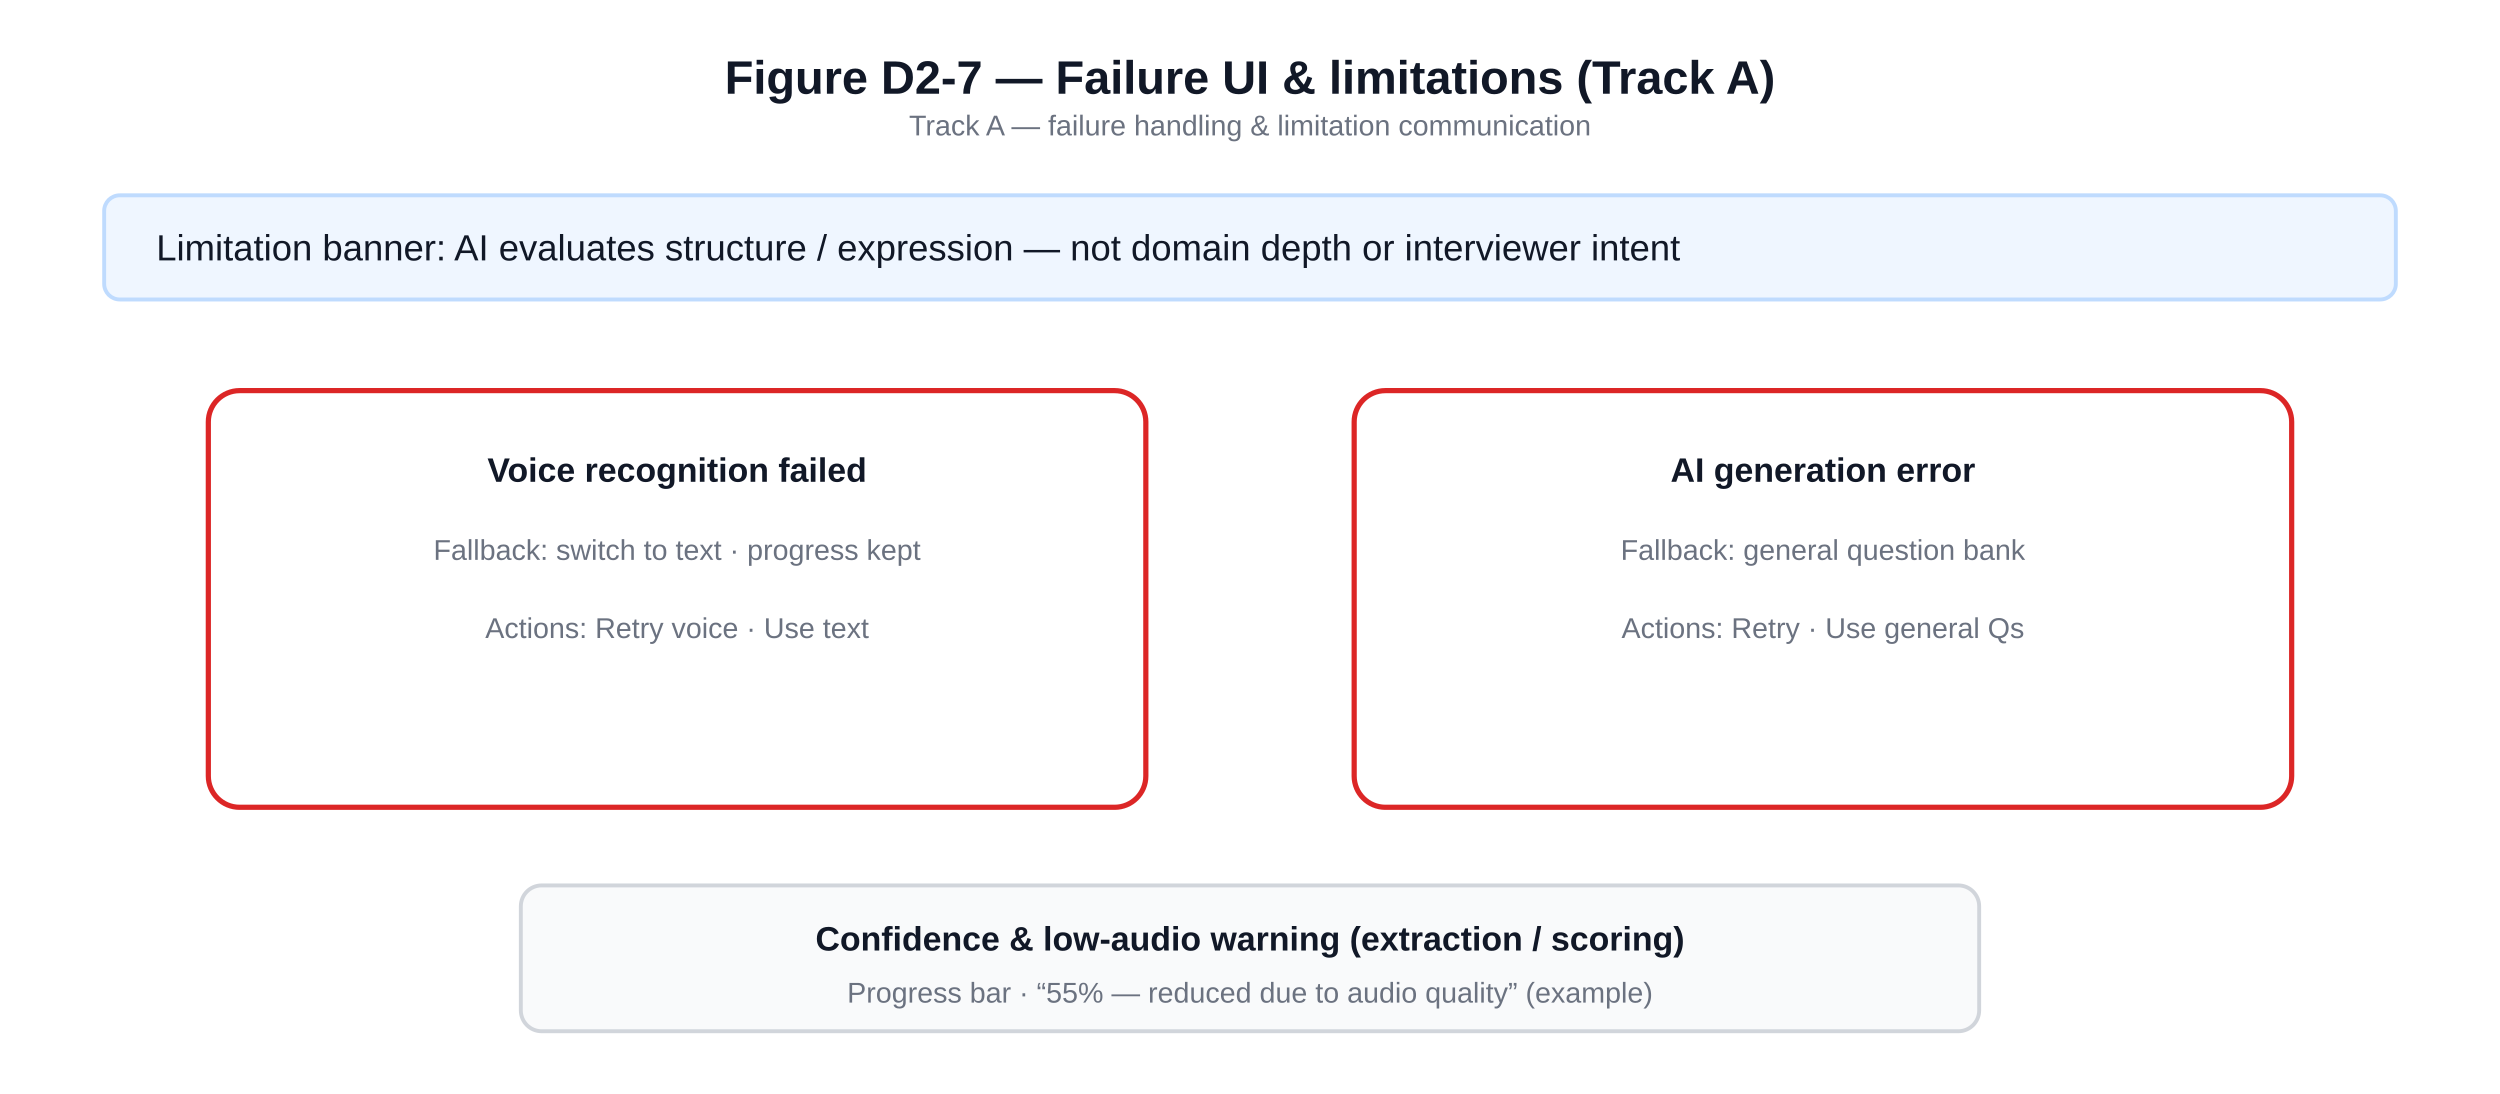
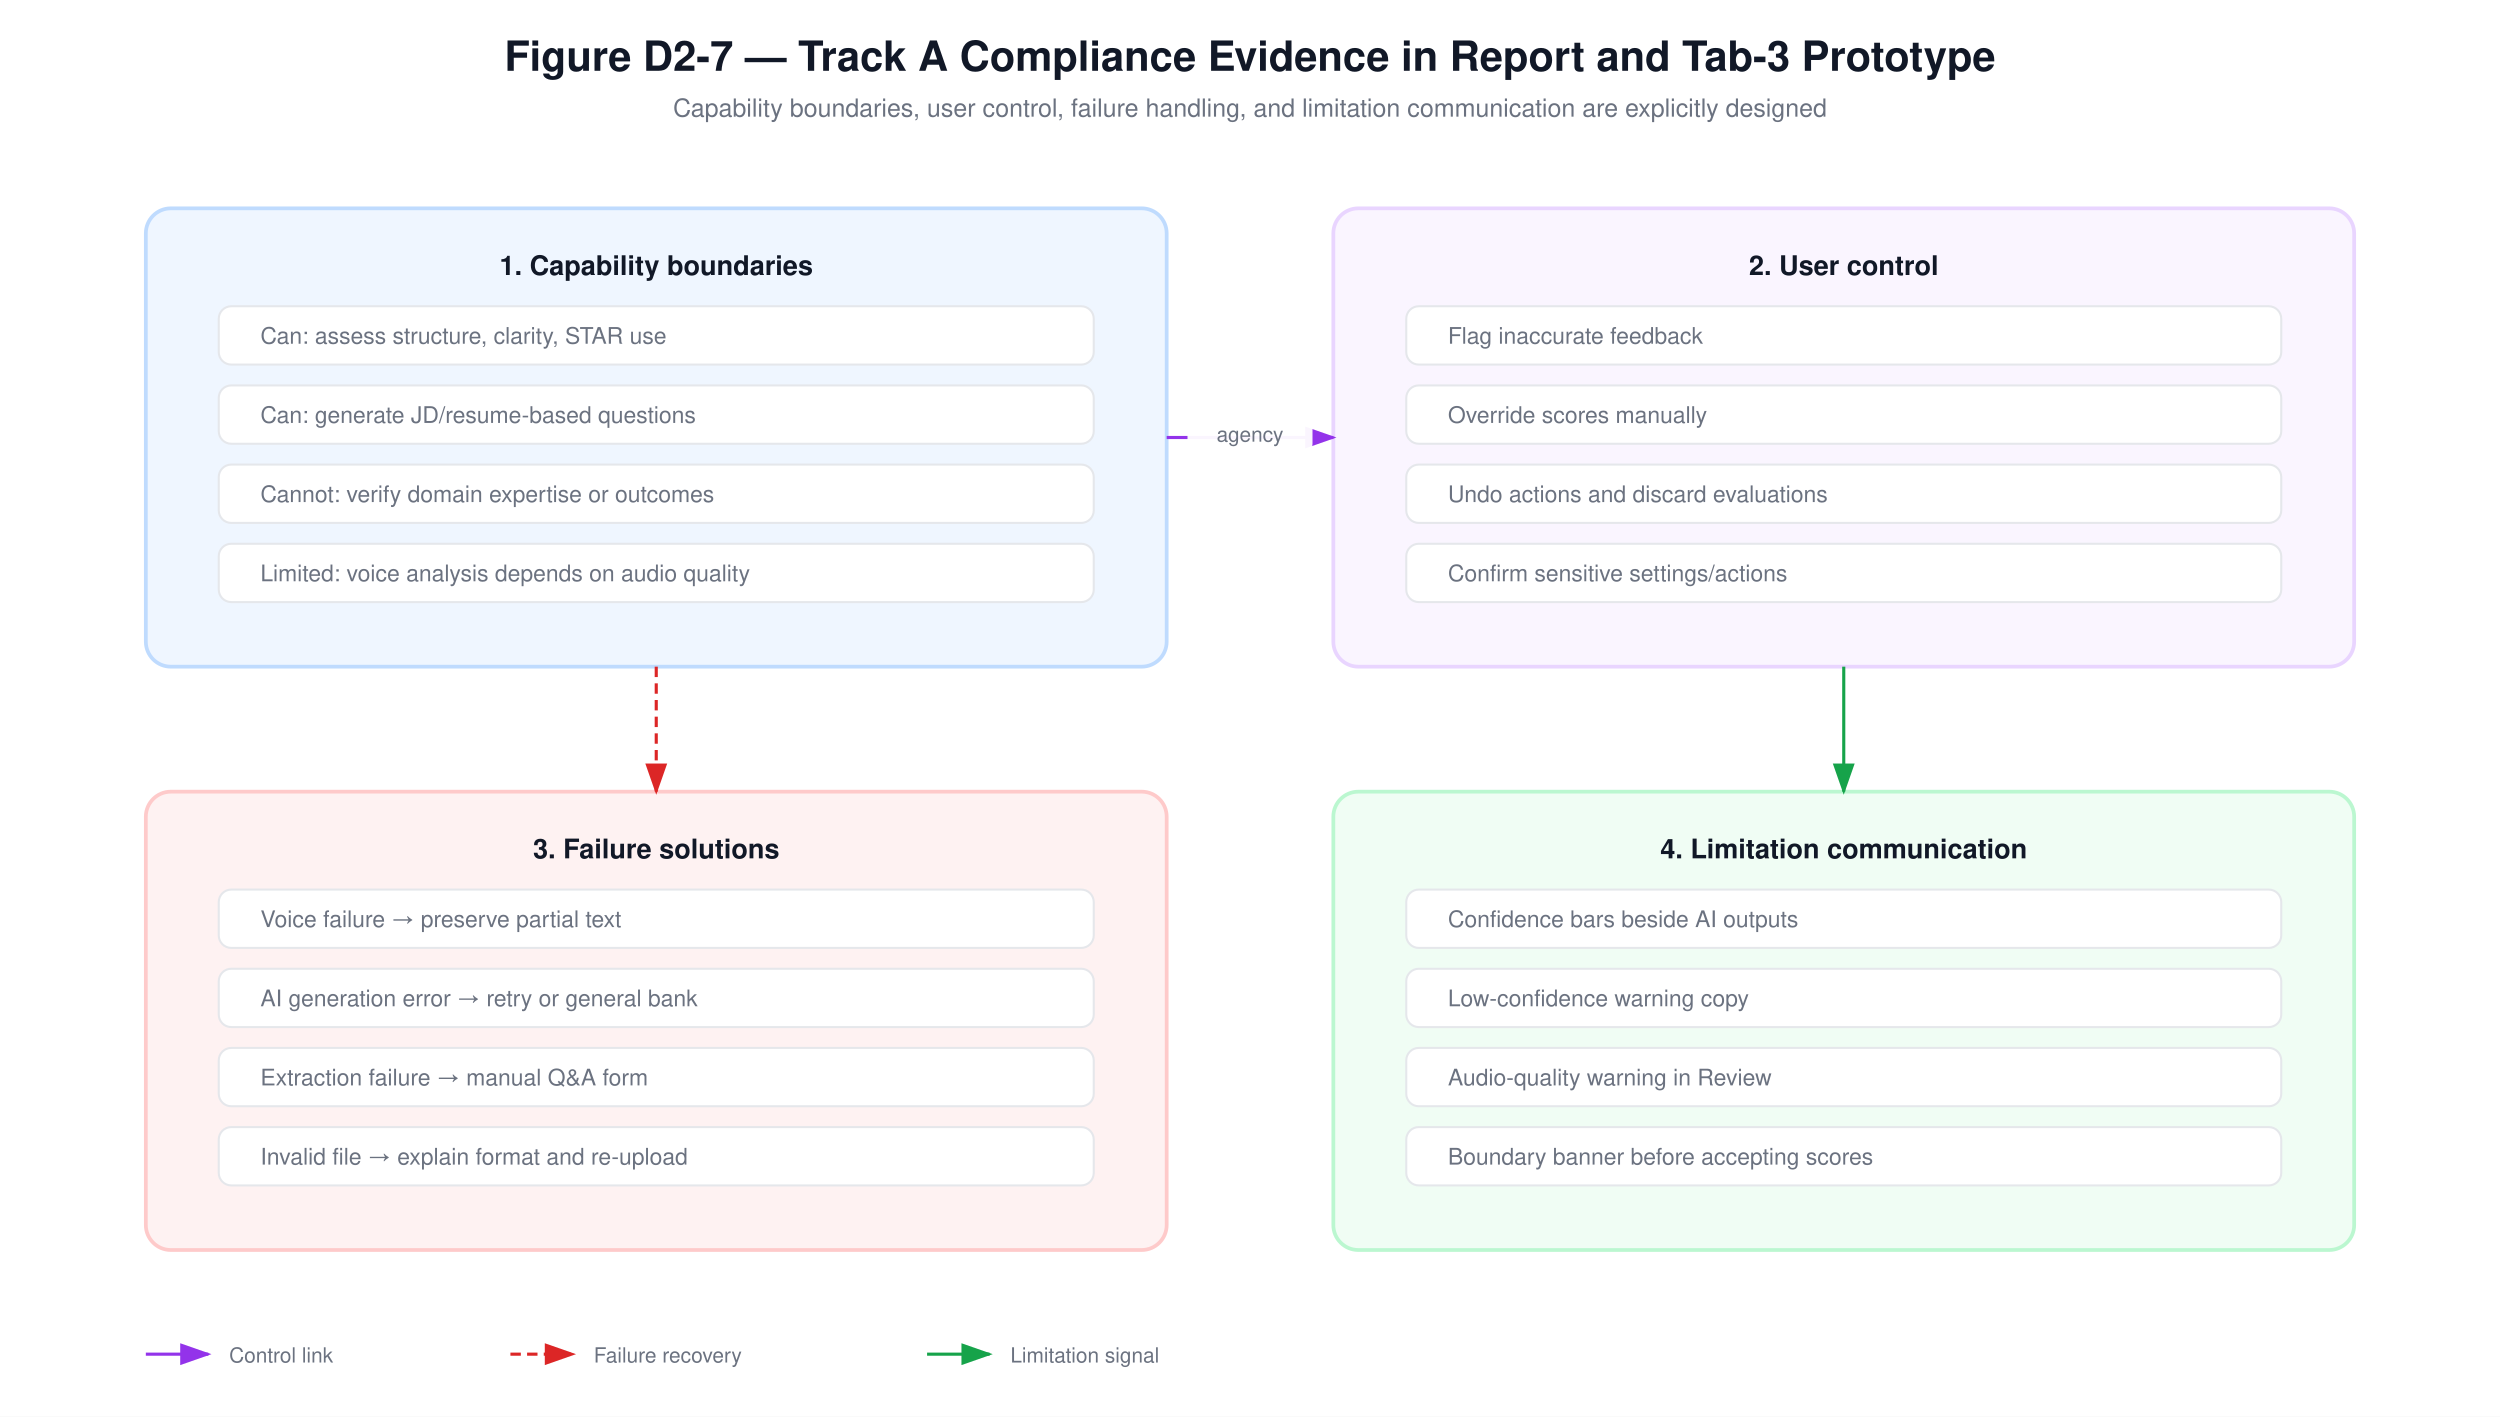
- <svg xmlns="http://www.w3.org/2000/svg" viewBox="0 0 960 420" width="960">
+ <svg xmlns="http://www.w3.org/2000/svg" viewBox="0 0 1200 680" width="1200" height="680">
  <style>
-     text { font-family: -apple-system, BlinkMacSystemFont, "Helvetica Neue", Arial, "PingFang SC", sans-serif; }
-     .t { fill: #111827; font-size: 14px; }
-     .st { fill: #6b7280; font-size: 11px; }
-     .ttl { fill: #111827; font-size: 18px; font-weight: 600; }
-     .sub { fill: #111827; font-size: 13px; font-weight: 600; }
-   </style>
+ text { font-family: 'Helvetica Neue', Helvetica, Arial, 'PingFang SC', 'Microsoft YaHei', sans-serif; }
+ .title { fill:#111827; font-size:20px; font-weight:600; }
+ .subtitle { fill:#6b7280; font-size:12px; }
+ .label { fill:#111827; font-size:13px; font-weight:600; }
+ .small { fill:#6b7280; font-size:11px; }
+ .tiny { fill:#6b7280; font-size:10px; }
+ .cell { fill:#111827; font-size:12px; }
+ </style>
  <defs>
-     <marker id="arrB" markerWidth="10" markerHeight="7" refX="9" refY="3.5" orient="auto">
-       <polygon points="0 0, 10 3.5, 0 7" fill="#2563eb" />
+     <marker id="arrow-blue" markerWidth="10" markerHeight="7" refX="9" refY="3.5" orient="auto">
+       <polygon points="0 0,10 3.5,0 7" fill="#2563eb" />
    </marker>
-     <marker id="arrR" markerWidth="10" markerHeight="7" refX="9" refY="3.5" orient="auto">
-       <polygon points="0 0, 10 3.5, 0 7" fill="#dc2626" />
+     <marker id="arrow-red" markerWidth="10" markerHeight="7" refX="9" refY="3.5" orient="auto">
+       <polygon points="0 0,10 3.5,0 7" fill="#dc2626" />
    </marker>
-     <marker id="arrG" markerWidth="10" markerHeight="7" refX="9" refY="3.5" orient="auto">
-       <polygon points="0 0, 10 3.5, 0 7" fill="#059669" />
+     <marker id="arrow-green" markerWidth="10" markerHeight="7" refX="9" refY="3.5" orient="auto">
+       <polygon points="0 0,10 3.5,0 7" fill="#16a34a" />
+     </marker>
+     <marker id="arrow-purple" markerWidth="10" markerHeight="7" refX="9" refY="3.5" orient="auto">
+       <polygon points="0 0,10 3.5,0 7" fill="#9333ea" />
    </marker>
  </defs>
-   <rect width="10000" height="10000" x="-5000" y="-5000" fill="#ffffff" />
-   <text x="480" y="36" text-anchor="middle" class="ttl">Figure D2-7 — Failure UI &amp; limitations (Track A)</text>
-   <text x="480" y="52" text-anchor="middle" class="st">Track A — failure handling &amp; limitation communication</text>
-   <rect x="40" y="75" width="880" height="40" rx="6" fill="#eff6ff" stroke="#bfdbfe" stroke-width="1.5" />
-   <text x="60" y="100" class="t">Limitation banner: AI evaluates structure / expression — not domain depth or interviewer intent</text>
-   <rect x="80" y="150" width="360" height="160" rx="12" fill="#ffffff" stroke="#dc2626" stroke-width="2" />
-   <text x="260" y="185" text-anchor="middle" class="sub">Voice recognition failed</text>
-   <text x="260" y="215" text-anchor="middle" class="st">Fallback: switch to text · progress kept</text>
-   <text x="260" y="245" text-anchor="middle" class="st">Actions: Retry voice · Use text</text>
-   <rect x="520" y="150" width="360" height="160" rx="12" fill="#ffffff" stroke="#dc2626" stroke-width="2" />
-   <text x="700" y="185" text-anchor="middle" class="sub">AI generation error</text>
-   <text x="700" y="215" text-anchor="middle" class="st">Fallback: general question bank</text>
-   <text x="700" y="245" text-anchor="middle" class="st">Actions: Retry · Use general Qs</text>
-   <rect x="200" y="340" width="560" height="56" rx="8" fill="#f9fafb" stroke="#d1d5db" stroke-width="1.5" />
-   <text x="480" y="365" text-anchor="middle" class="sub">Confidence &amp; low-audio warning (extraction / scoring)</text>
-   <text x="480" y="385" text-anchor="middle" class="st">Progress bar · “55% — reduced due to audio quality” (example)</text>
+   <rect width="1200" height="680" fill="#ffffff" />
+   <text x="600" y="34" text-anchor="middle" class="title">Figure D2-7 — Track A Compliance Evidence in Report and Tab-3 Prototype</text>
+   <text x="600" y="56" text-anchor="middle" class="subtitle">Capability boundaries, user control, failure handling, and limitation communication are explicitly designed</text>
+   <rect x="70" y="100" width="490" height="220" rx="12" fill="#eff6ff" stroke="#bfdbfe" stroke-width="1.8" />
+   <text x="315" y="132" text-anchor="middle" class="label">1. Capability boundaries</text>
+   <rect x="105" y="147" width="420" height="28" rx="6" fill="#ffffff" stroke="#e5e7eb" stroke-width="1" />
+   <text x="125" y="165" text-anchor="start" class="small">Can: assess structure, clarity, STAR use</text>
+   <rect x="105" y="185" width="420" height="28" rx="6" fill="#ffffff" stroke="#e5e7eb" stroke-width="1" />
+   <text x="125" y="203" text-anchor="start" class="small">Can: generate JD/resume-based questions</text>
+   <rect x="105" y="223" width="420" height="28" rx="6" fill="#ffffff" stroke="#e5e7eb" stroke-width="1" />
+   <text x="125" y="241" text-anchor="start" class="small">Cannot: verify domain expertise or outcomes</text>
+   <rect x="105" y="261" width="420" height="28" rx="6" fill="#ffffff" stroke="#e5e7eb" stroke-width="1" />
+   <text x="125" y="279" text-anchor="start" class="small">Limited: voice analysis depends on audio quality</text>
+   <rect x="640" y="100" width="490" height="220" rx="12" fill="#faf5ff" stroke="#e9d5ff" stroke-width="1.8" />
+   <text x="885" y="132" text-anchor="middle" class="label">2. User control</text>
+   <rect x="675" y="147" width="420" height="28" rx="6" fill="#ffffff" stroke="#e5e7eb" stroke-width="1" />
+   <text x="695" y="165" text-anchor="start" class="small">Flag inaccurate feedback</text>
+   <rect x="675" y="185" width="420" height="28" rx="6" fill="#ffffff" stroke="#e5e7eb" stroke-width="1" />
+   <text x="695" y="203" text-anchor="start" class="small">Override scores manually</text>
+   <rect x="675" y="223" width="420" height="28" rx="6" fill="#ffffff" stroke="#e5e7eb" stroke-width="1" />
+   <text x="695" y="241" text-anchor="start" class="small">Undo actions and discard evaluations</text>
+   <rect x="675" y="261" width="420" height="28" rx="6" fill="#ffffff" stroke="#e5e7eb" stroke-width="1" />
+   <text x="695" y="279" text-anchor="start" class="small">Confirm sensitive settings/actions</text>
+   <rect x="70" y="380" width="490" height="220" rx="12" fill="#fef2f2" stroke="#fecaca" stroke-width="1.8" />
+   <text x="315" y="412" text-anchor="middle" class="label">3. Failure solutions</text>
+   <rect x="105" y="427" width="420" height="28" rx="6" fill="#ffffff" stroke="#e5e7eb" stroke-width="1" />
+   <text x="125" y="445" text-anchor="start" class="small">Voice failure → preserve partial text</text>
+   <rect x="105" y="465" width="420" height="28" rx="6" fill="#ffffff" stroke="#e5e7eb" stroke-width="1" />
+   <text x="125" y="483" text-anchor="start" class="small">AI generation error → retry or general bank</text>
+   <rect x="105" y="503" width="420" height="28" rx="6" fill="#ffffff" stroke="#e5e7eb" stroke-width="1" />
+   <text x="125" y="521" text-anchor="start" class="small">Extraction failure → manual Q&amp;A form</text>
+   <rect x="105" y="541" width="420" height="28" rx="6" fill="#ffffff" stroke="#e5e7eb" stroke-width="1" />
+   <text x="125" y="559" text-anchor="start" class="small">Invalid file → explain format and re-upload</text>
+   <rect x="640" y="380" width="490" height="220" rx="12" fill="#f0fdf4" stroke="#bbf7d0" stroke-width="1.8" />
+   <text x="885" y="412" text-anchor="middle" class="label">4. Limitation communication</text>
+   <rect x="675" y="427" width="420" height="28" rx="6" fill="#ffffff" stroke="#e5e7eb" stroke-width="1" />
+   <text x="695" y="445" text-anchor="start" class="small">Confidence bars beside AI outputs</text>
+   <rect x="675" y="465" width="420" height="28" rx="6" fill="#ffffff" stroke="#e5e7eb" stroke-width="1" />
+   <text x="695" y="483" text-anchor="start" class="small">Low-confidence warning copy</text>
+   <rect x="675" y="503" width="420" height="28" rx="6" fill="#ffffff" stroke="#e5e7eb" stroke-width="1" />
+   <text x="695" y="521" text-anchor="start" class="small">Audio-quality warning in Review</text>
+   <rect x="675" y="541" width="420" height="28" rx="6" fill="#ffffff" stroke="#e5e7eb" stroke-width="1" />
+   <text x="695" y="559" text-anchor="start" class="small">Boundary banner before accepting scores</text>
+   <path d="M 560 210 C 600 210 600 210 640 210" stroke="#9333ea" stroke-width="1.5" fill="none" marker-end="url(#arrow-purple)" />
+   <rect x="570" y="199" width="60" height="18" rx="4" fill="#ffffff" opacity="0.95" />
+   <text x="600" y="212" text-anchor="middle" class="tiny">agency</text>
+   <path d="M 315 320 C 315 350 315 350 315 380" stroke="#dc2626" stroke-width="1.5" fill="none" marker-end="url(#arrow-red)" stroke-dasharray="5 3" />
+   <path d="M 885 320 C 885 350 885 350 885 380" stroke="#16a34a" stroke-width="1.5" fill="none" marker-end="url(#arrow-green)" />
+   <line x1="70" y1="650" x2="100" y2="650" stroke="#9333ea" stroke-width="1.5" fill="none" marker-end="url(#arrow-purple)" />
+   <text x="110" y="654" text-anchor="start" class="tiny">Control link</text>
+   <line x1="245" y1="650" x2="275" y2="650" stroke="#dc2626" stroke-width="1.5" fill="none" marker-end="url(#arrow-red)" stroke-dasharray="5 3" />
+   <text x="285" y="654" text-anchor="start" class="tiny">Failure recovery</text>
+   <line x1="445" y1="650" x2="475" y2="650" stroke="#16a34a" stroke-width="1.5" fill="none" marker-end="url(#arrow-green)" />
+   <text x="485" y="654" text-anchor="start" class="tiny">Limitation signal</text>
</svg>
